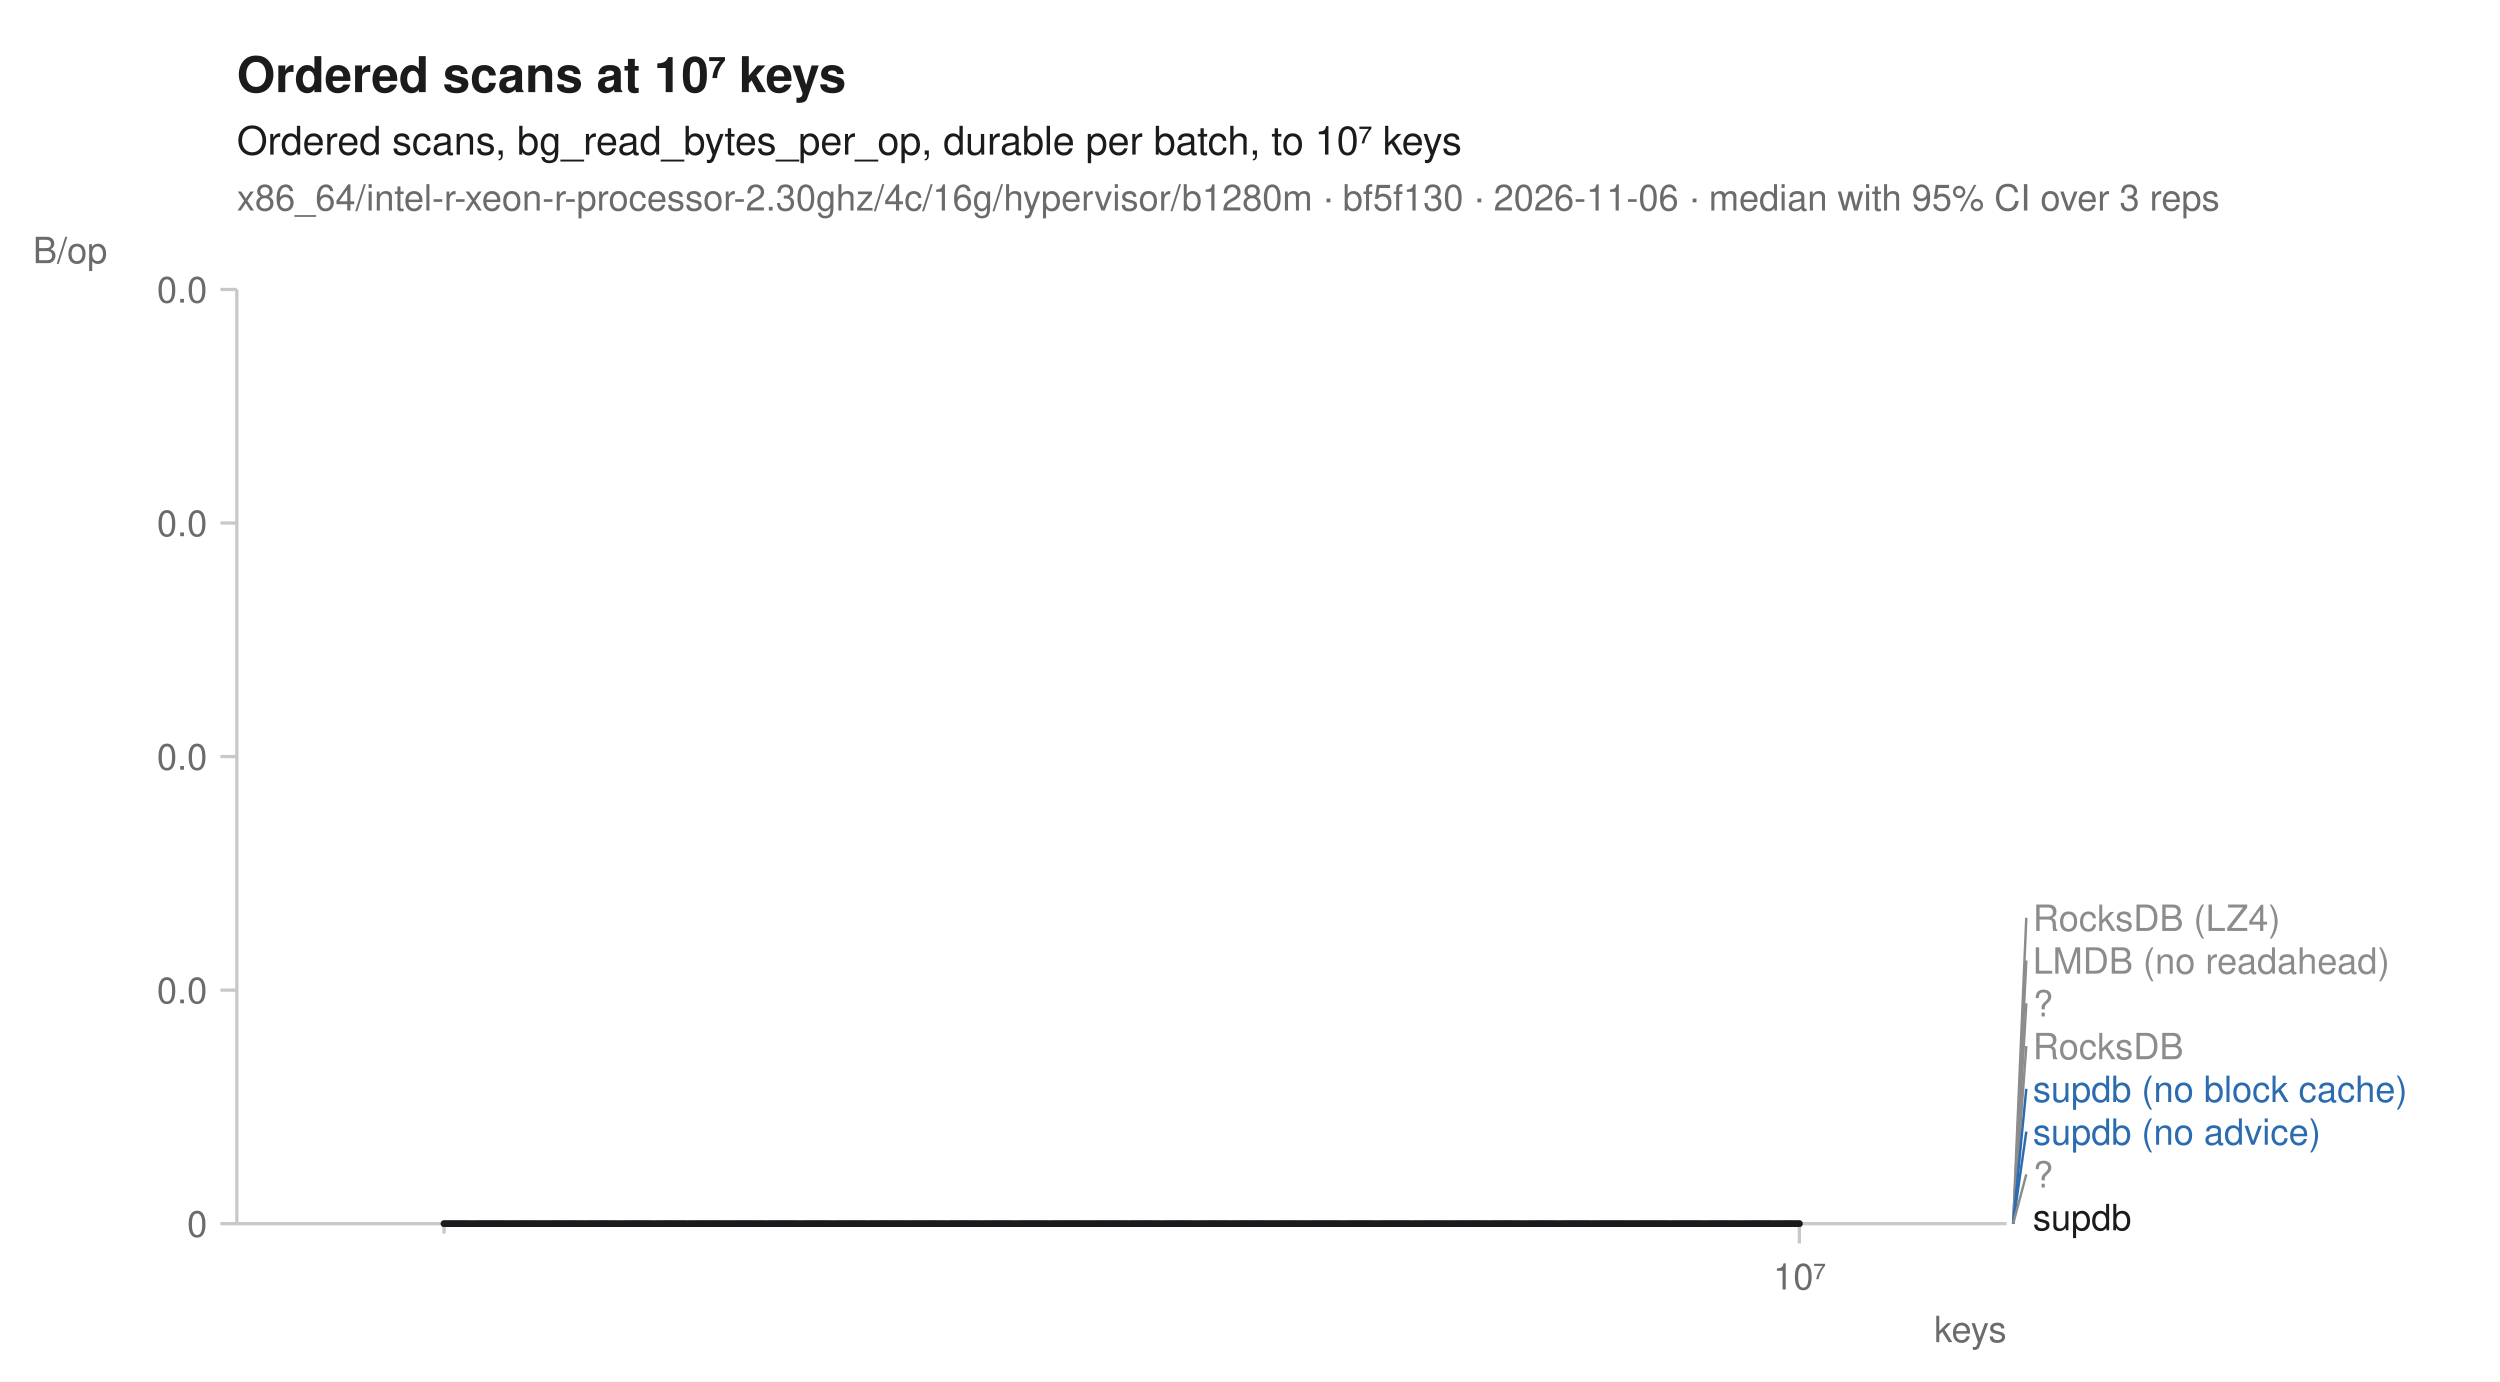
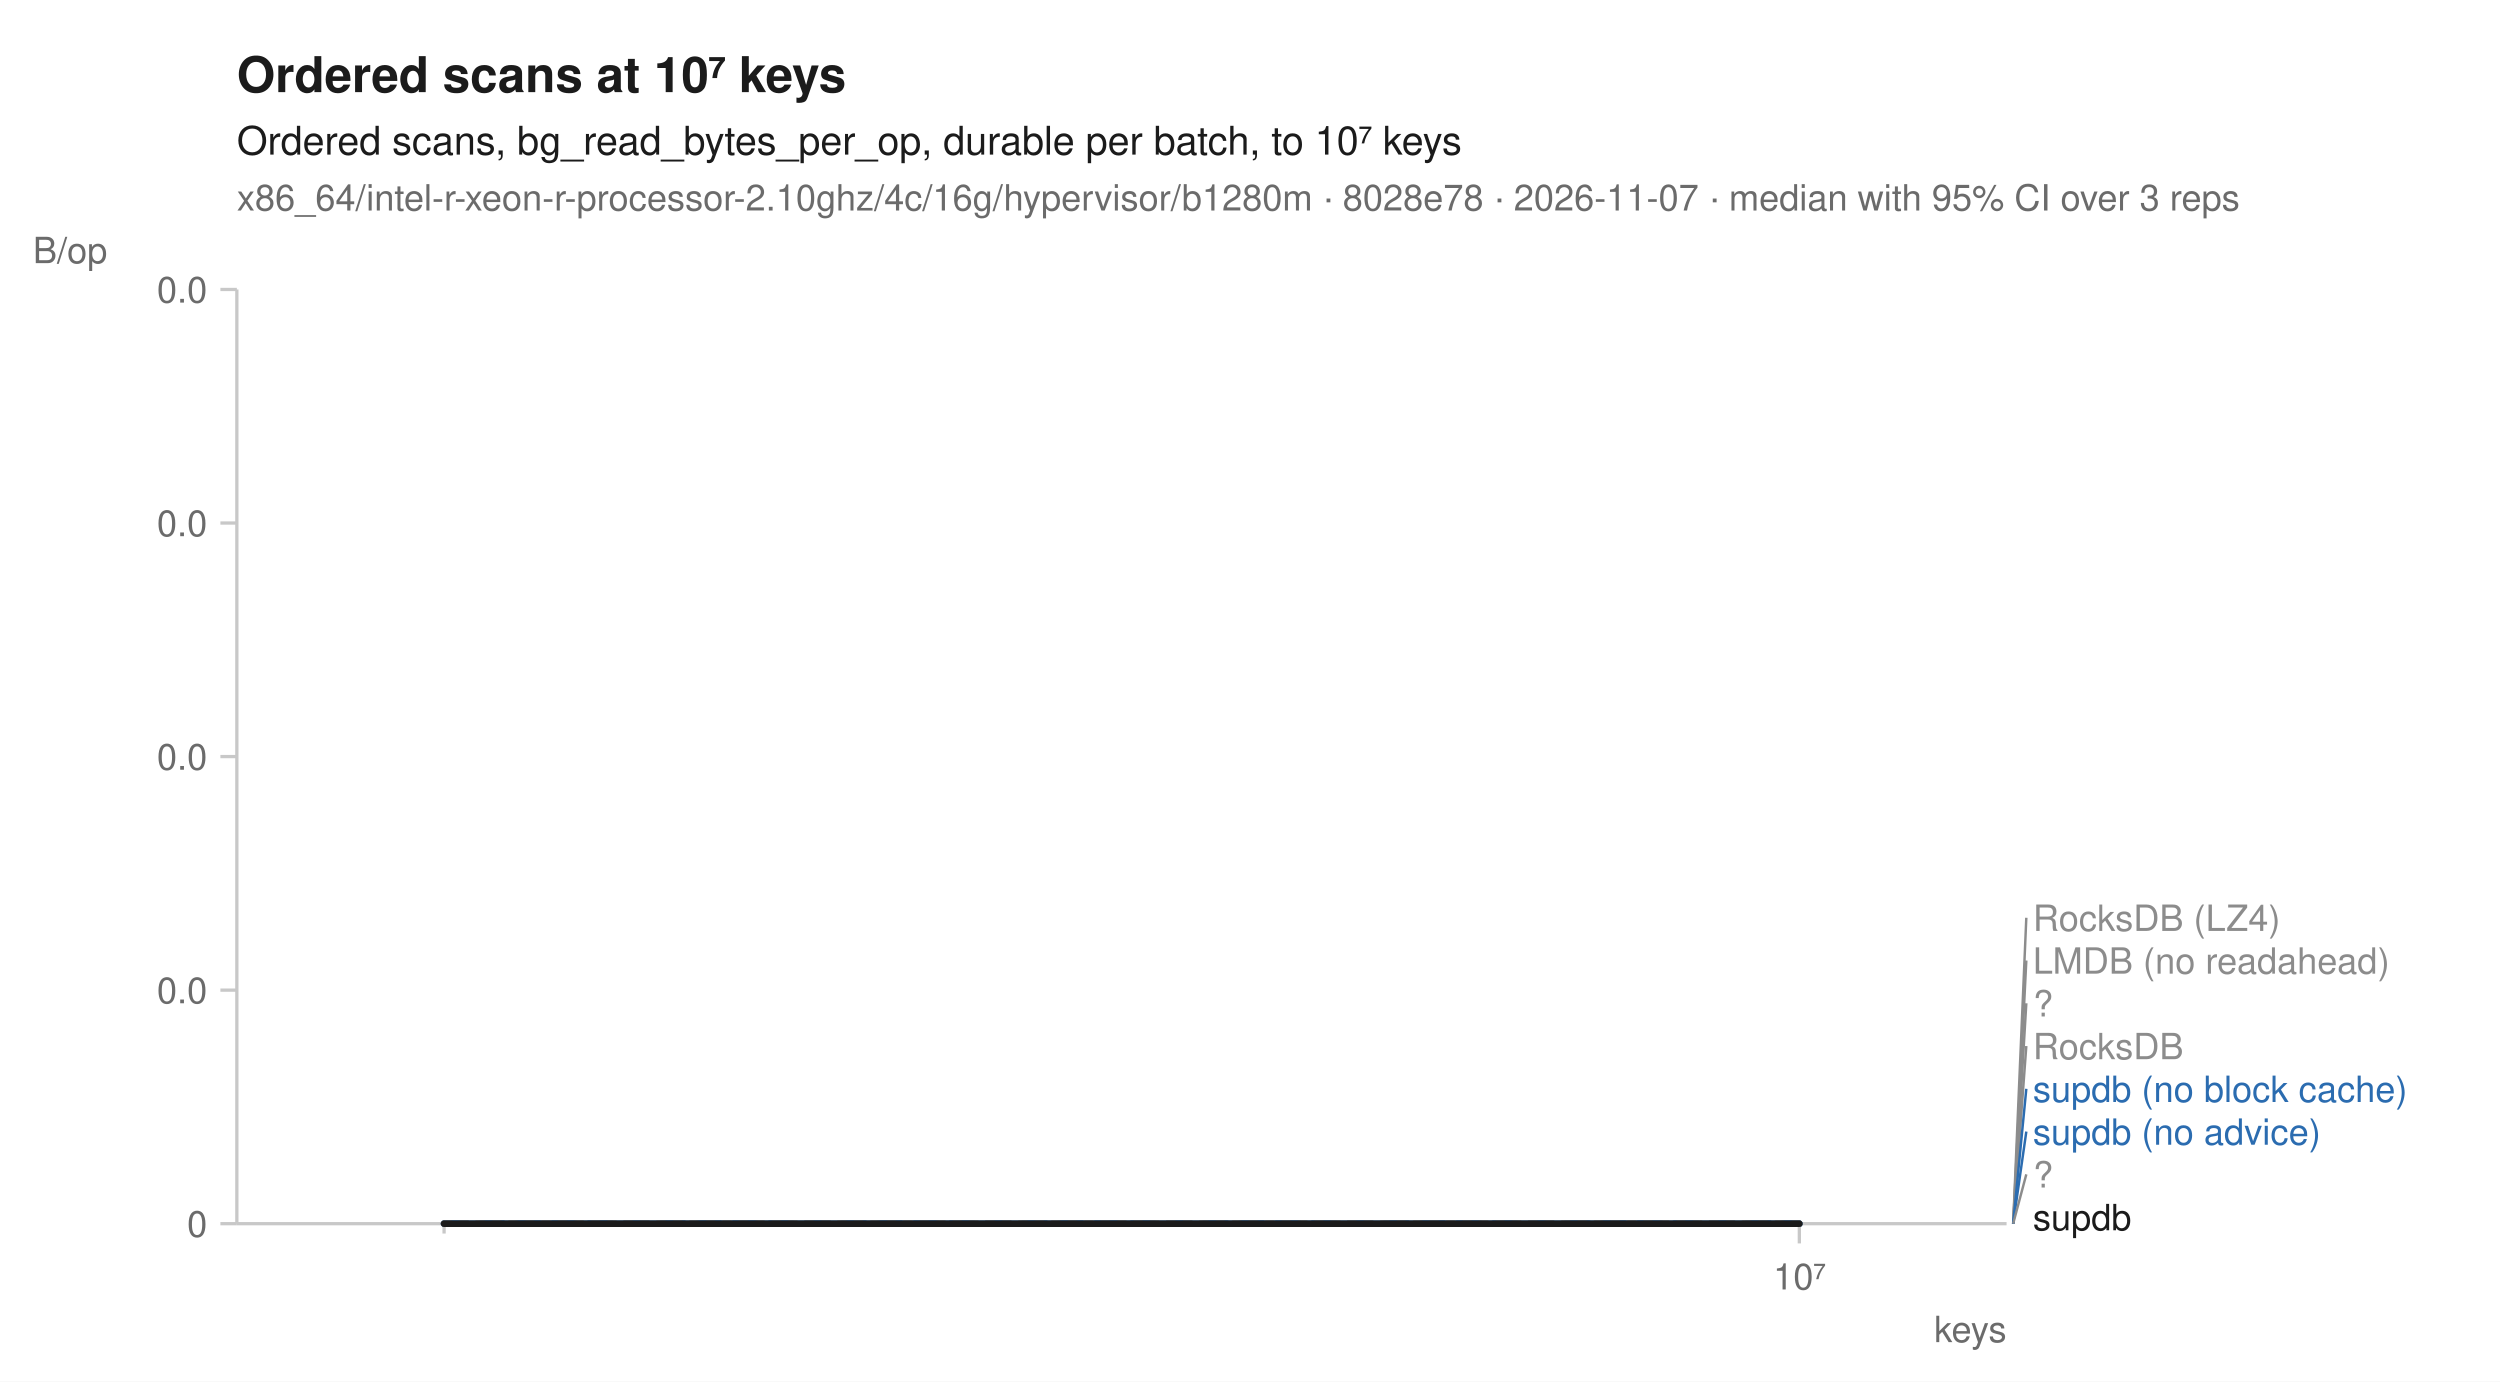
<svg xmlns="http://www.w3.org/2000/svg" width="760" height="420" viewBox="0 0 760 420" font-family="-apple-system, BlinkMacSystemFont, 'Segoe UI', Helvetica, Arial, sans-serif" fill="#1b1b1b">
  <rect width="760" height="420" fill="white" />
  <text x="72" y="28" font-size="15" font-weight="600">Ordered scans at 10⁷ keys</text>
  <text x="72" y="47" font-size="12">Ordered scans, bg_read_bytes_per_op, durable per batch, to 10⁷ keys</text>
-   <text x="72" y="64" font-size="11" fill="#6b6b6b">x86_64/intel-r-xeon-r-processor-2.30ghz/4c/16g/hypervisor/b1280m · bf5f130 · 2026-11-06 · median with 95% CI over 3 reps</text>
+   <text x="72" y="64" font-size="11" fill="#6b6b6b">x86_64/intel-r-xeon-r-processor-2.10ghz/4c/16g/hypervisor/b1280m · 8028e78 · 2026-11-07 · median with 95% CI over 3 reps</text>
  <line x1="72" y1="372" x2="610" y2="372" stroke="#c8c8c8" stroke-width="1" />
  <line x1="72" y1="88" x2="72" y2="372" stroke="#c8c8c8" stroke-width="1" />
  <line x1="135.0" y1="372" x2="135.0" y2="375" stroke="#c8c8c8" stroke-width="1" />
  <line x1="547.0" y1="372" x2="547.0" y2="378" stroke="#c8c8c8" stroke-width="1" />
  <text x="547.0" y="392" font-size="11" text-anchor="middle" fill="#6b6b6b">10⁷</text>
  <text x="610" y="408" font-size="11" text-anchor="end" fill="#6b6b6b">keys</text>
  <line x1="67" y1="372.0" x2="72" y2="372.0" stroke="#c8c8c8" stroke-width="1" />
  <text x="63" y="376.0" font-size="11" text-anchor="end" fill="#6b6b6b">0</text>
  <line x1="67" y1="301.0" x2="72" y2="301.0" stroke="#c8c8c8" stroke-width="1" />
  <text x="63" y="305.0" font-size="11" text-anchor="end" fill="#6b6b6b">0.0</text>
  <line x1="67" y1="230.0" x2="72" y2="230.0" stroke="#c8c8c8" stroke-width="1" />
  <text x="63" y="234.0" font-size="11" text-anchor="end" fill="#6b6b6b">0.0</text>
  <line x1="67" y1="159.0" x2="72" y2="159.0" stroke="#c8c8c8" stroke-width="1" />
  <text x="63" y="163.0" font-size="11" text-anchor="end" fill="#6b6b6b">0.0</text>
  <line x1="67" y1="88.0" x2="72" y2="88.0" stroke="#c8c8c8" stroke-width="1" />
  <text x="63" y="92.0" font-size="11" text-anchor="end" fill="#6b6b6b">0.0</text>
  <text x="10" y="80" font-size="11" text-anchor="start" fill="#6b6b6b">B/op</text>
  <path d="M135.0,372.0 L547.0,372.0 L547.0,372.0 L135.0,372.0 Z" fill="#8c8c8c" fill-opacity="0.10" />
  <path d="M135.0,372.0 L547.0,372.0 L547.0,372.0 L135.0,372.0 Z" fill="#8c8c8c" fill-opacity="0.10" />
  <path d="M135.0,372.0 L547.0,372.0 L547.0,372.0 L135.0,372.0 Z" fill="#8c8c8c" fill-opacity="0.10" />
  <path d="M135.0,372.0 L547.0,372.0 L547.0,372.0 L135.0,372.0 Z" fill="#8c8c8c" fill-opacity="0.10" />
  <path d="M135.0,372.0 L547.0,372.0 L547.0,372.0 L135.0,372.0 Z" fill="#2b6cb0" fill-opacity="0.10" />
  <path d="M135.0,372.0 L547.0,372.0 L547.0,372.0 L135.0,372.0 Z" fill="#2b6cb0" fill-opacity="0.10" />
  <path d="M135.0,372.0 L547.0,372.0 L547.0,372.0 L135.0,372.0 Z" fill="#8c8c8c" fill-opacity="0.10" />
  <path d="M135.0,372.0 L547.0,372.0 L547.0,372.0 L135.0,372.0 Z" fill="#1b1b1b" fill-opacity="0.10" />
  <path d="M135.0,372.0 L547.0,372.0 " fill="none" stroke="#8c8c8c" stroke-width="1.6" stroke-linejoin="round" stroke-linecap="round" stroke-dasharray="1,3" />
  <path d="M135.0,372.0 L547.0,372.0 " fill="none" stroke="#8c8c8c" stroke-width="1.6" stroke-linejoin="round" stroke-linecap="round" stroke-dasharray="4,2" />
  <path d="M135.0,372.0 L547.0,372.0 " fill="none" stroke="#8c8c8c" stroke-width="2" stroke-linejoin="round" stroke-linecap="round" stroke-dasharray="2,3" />
  <path d="M135.0,372.0 L547.0,372.0 " fill="none" stroke="#8c8c8c" stroke-width="1.6" stroke-linejoin="round" stroke-linecap="round" stroke-dasharray="7,4" />
  <path d="M135.0,372.0 L547.0,372.0 " fill="none" stroke="#2b6cb0" stroke-width="2" stroke-linejoin="round" stroke-linecap="round" stroke-dasharray="7,4" />
  <path d="M135.0,372.0 L547.0,372.0 " fill="none" stroke="#2b6cb0" stroke-width="2" stroke-linejoin="round" stroke-linecap="round" />
  <path d="M135.0,372.0 L547.0,372.0 " fill="none" stroke="#8c8c8c" stroke-width="2" stroke-linejoin="round" stroke-linecap="round" stroke-dasharray="2,3" />
  <path d="M135.0,372.0 L547.0,372.0 " fill="none" stroke="#1b1b1b" stroke-width="2" stroke-linejoin="round" stroke-linecap="round" />
  <line x1="612.0" y1="372.0" x2="616.0" y2="279.0" stroke="#8c8c8c" stroke-width="0.75" />
  <text x="618.0" y="283.0" font-size="11" fill="#8c8c8c">RocksDB (LZ4)</text>
  <line x1="612.0" y1="372.0" x2="616.0" y2="292.0" stroke="#8c8c8c" stroke-width="0.75" />
  <text x="618.0" y="296.0" font-size="11" fill="#8c8c8c">LMDB (no readahead)</text>
  <line x1="612.0" y1="372.0" x2="616.0" y2="305.0" stroke="#8c8c8c" stroke-width="0.75" />
  <text x="618.0" y="309.0" font-size="11" fill="#8c8c8c">?</text>
  <line x1="612.0" y1="372.0" x2="616.0" y2="318.0" stroke="#8c8c8c" stroke-width="0.75" />
  <text x="618.0" y="322.0" font-size="11" fill="#8c8c8c">RocksDB</text>
  <line x1="612.0" y1="372.0" x2="616.0" y2="331.0" stroke="#2b6cb0" stroke-width="0.75" />
  <text x="618.0" y="335.0" font-size="11" fill="#2b6cb0">supdb (no block cache)</text>
  <line x1="612.0" y1="372.0" x2="616.0" y2="344.0" stroke="#2b6cb0" stroke-width="0.75" />
  <text x="618.0" y="348.0" font-size="11" fill="#2b6cb0">supdb (no advice)</text>
  <line x1="612.0" y1="372.0" x2="616.0" y2="357.0" stroke="#8c8c8c" stroke-width="0.75" />
  <text x="618.0" y="361.0" font-size="11" fill="#8c8c8c">?</text>
  <text x="618.0" y="374.0" font-size="11" fill="#1b1b1b">supdb</text>
</svg>
